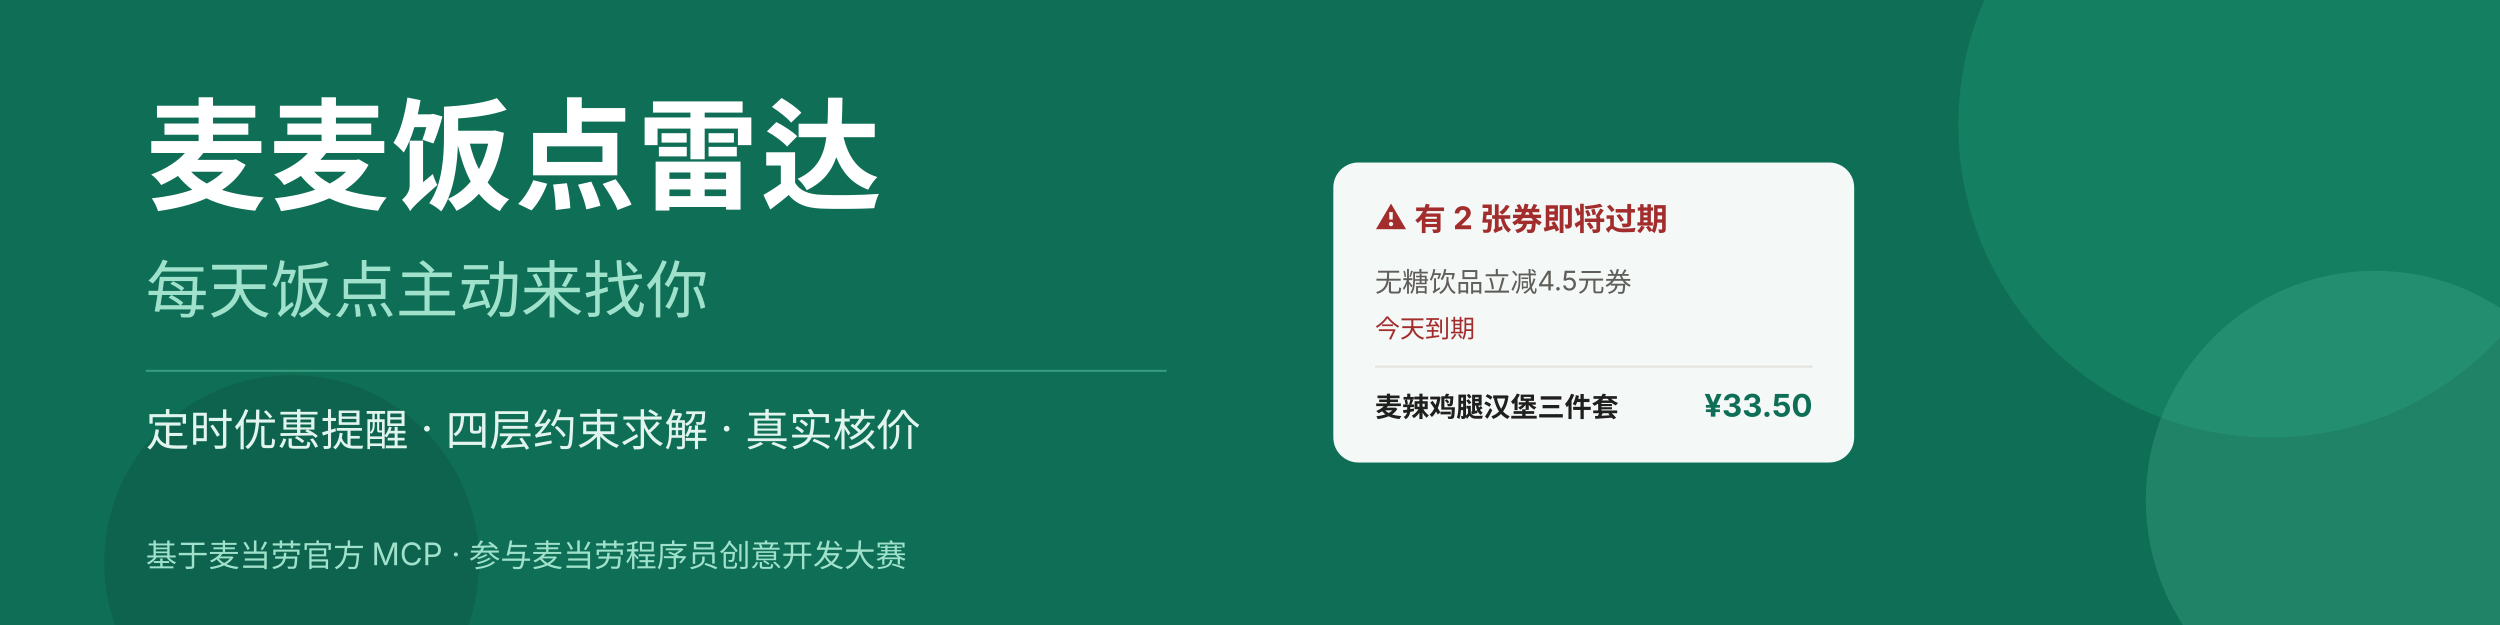
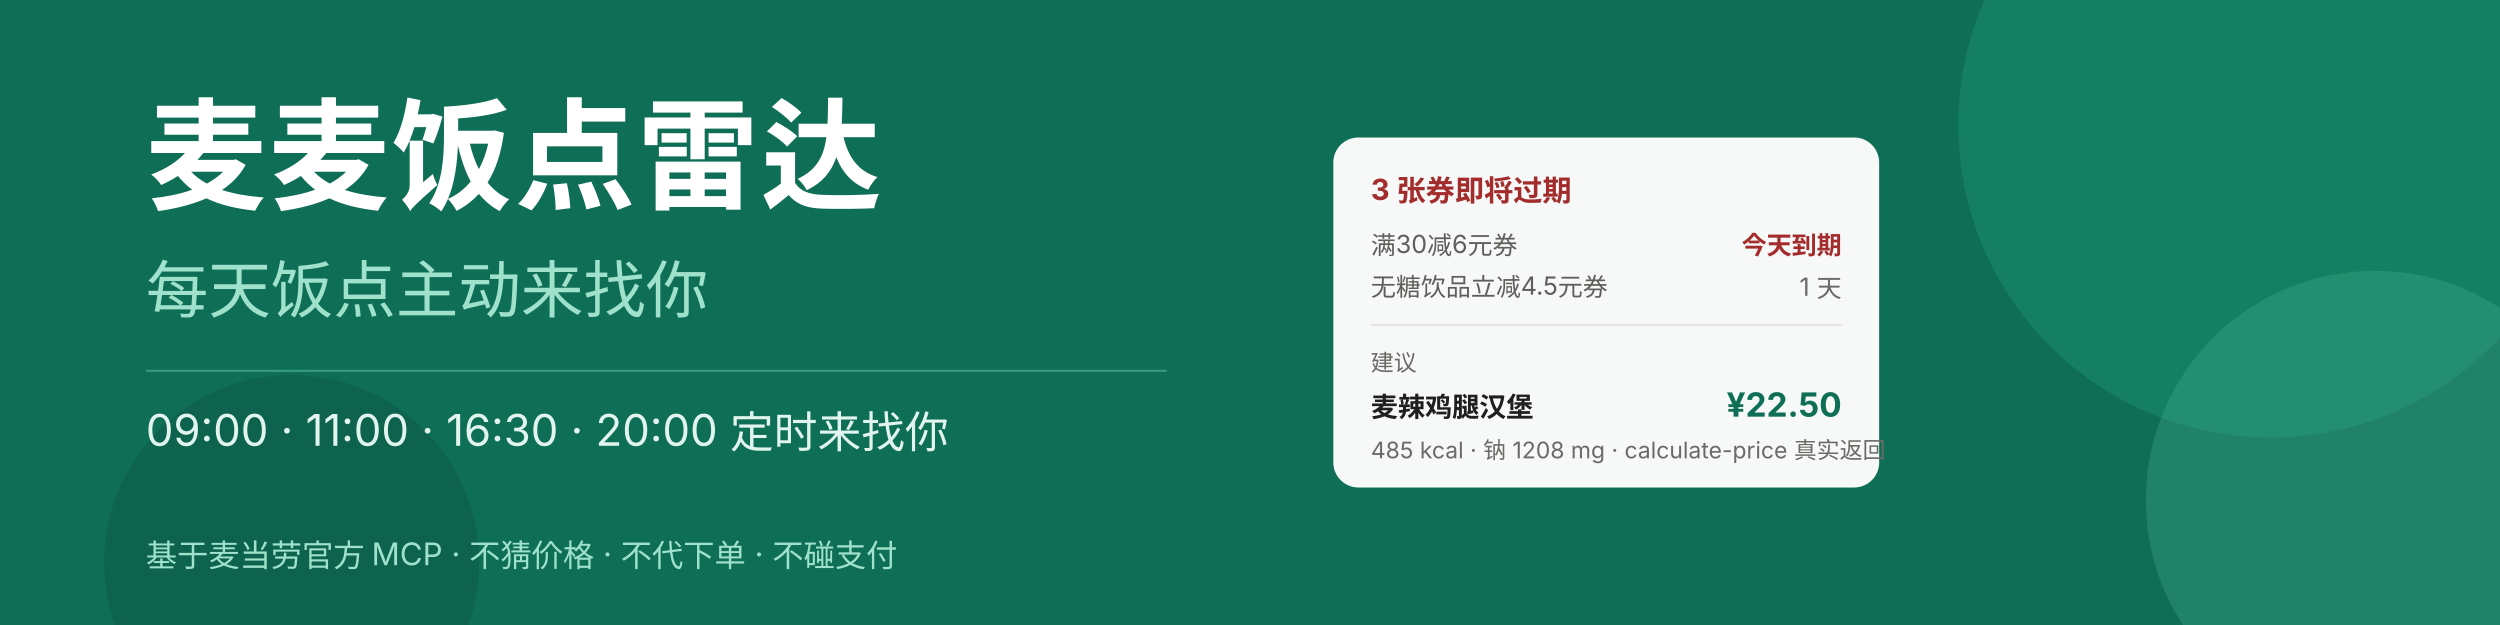
<svg xmlns="http://www.w3.org/2000/svg" viewBox="0 0 1200 300" width="1200" height="300" role="img" aria-label="麦麦饭点雷达 每天饭点主动来找你">
  <rect width="1200" height="300" fill="#0f6e56" />
  <circle cx="1090" cy="60" r="150" fill="#1d9e75" opacity="0.35" />
  <circle cx="1140" cy="240" r="110" fill="#5dcaa5" opacity="0.22" />
  <circle cx="140" cy="270" r="90" fill="#04342c" opacity="0.18" />
  <text x="70" y="96" font-family="-apple-system,BlinkMacSystemFont,'PingFang SC','Microsoft YaHei',sans-serif" font-size="58" font-weight="700" fill="#ffffff" letter-spacing="1">麦麦饭点雷达</text>
  <text x="70" y="150" font-family="-apple-system,BlinkMacSystemFont,'PingFang SC','Microsoft YaHei',sans-serif" font-size="30" font-weight="400" fill="#9fe1cb">每天饭点主动来找你</text>
  <line x1="70" y1="178" x2="560" y2="178" stroke="#5dcaa5" stroke-width="1" opacity="0.5" />
-   <text x="70" y="214" font-family="-apple-system,BlinkMacSystemFont,'PingFang SC','Microsoft YaHei',sans-serif" font-size="21" font-weight="400" fill="#e1f5ee">定时优惠提醒 · 四层约束求解 · 真实核价</text>
-   <g transform="translate(640, 78)">
-     <rect x="0" y="0" width="250" height="144" rx="12" fill="#ffffff" opacity="0.95" />
-     <text x="20" y="32" font-family="-apple-system,BlinkMacSystemFont,'PingFang SC','Microsoft YaHei',sans-serif" font-size="15" font-weight="700" fill="#a32d2d">⚠ 有 2 张券即将过期</text>
-     <text x="20" y="62" font-family="-apple-system,BlinkMacSystemFont,'PingFang SC','Microsoft YaHei',sans-serif" font-size="13" fill="#5f5e5a">无糖饮品立减4.5元券</text>
-     <text x="20" y="84" font-family="-apple-system,BlinkMacSystemFont,'PingFang SC','Microsoft YaHei',sans-serif" font-size="12" fill="#a32d2d">今天到期</text>
-     <line x1="20" y1="98" x2="230" y2="98" stroke="#e5e3de" stroke-width="1" />
-     <text x="20" y="122" font-family="-apple-system,BlinkMacSystemFont,'PingFang SC','Microsoft YaHei',sans-serif" font-size="13" font-weight="700" fill="#1f1f1e">麦辣鸡腿汉堡三件套</text>
-     <text x="230" y="122" text-anchor="end" font-family="-apple-system,BlinkMacSystemFont,sans-serif" font-size="15" font-weight="700" fill="#0f6e56">¥33.50</text>
+   <text x="70" y="214" font-family="-apple-system,BlinkMacSystemFont,'PingFang SC','Microsoft YaHei',sans-serif" font-size="21" font-weight="400" fill="#e1f5ee">09:00 · 11:00 · 16:30 · 20:00 定时来找你</text>
+   <g transform="translate(640, 66)">
+     <rect x="0" y="0" width="262" height="168" rx="12" fill="#ffffff" opacity="0.96" />
+     <text x="18" y="30" font-family="-apple-system,BlinkMacSystemFont,'PingFang SC','Microsoft YaHei',sans-serif" font-size="14" font-weight="700" fill="#a32d2d">3 张券即将过期</text>
+     <text x="18" y="56" font-family="-apple-system,BlinkMacSystemFont,'PingFang SC','Microsoft YaHei',sans-serif" font-size="12" fill="#5f5e5a">满30减6元券</text>
+     <text x="244" y="56" text-anchor="end" font-family="-apple-system,BlinkMacSystemFont,'PingFang SC',sans-serif" font-size="12" font-weight="700" fill="#a32d2d">今天到期</text>
+     <text x="18" y="76" font-family="-apple-system,BlinkMacSystemFont,'PingFang SC','Microsoft YaHei',sans-serif" font-size="12" fill="#5f5e5a">无糖饮品立减4.5元券</text>
+     <text x="244" y="76" text-anchor="end" font-family="-apple-system,BlinkMacSystemFont,'PingFang SC',sans-serif" font-size="12" fill="#6b6a66">1 天</text>
+     <line x1="18" y1="90" x2="244" y2="90" stroke="#e5e3de" stroke-width="1" />
+     <text x="18" y="112" font-family="-apple-system,BlinkMacSystemFont,'PingFang SC',sans-serif" font-size="11" fill="#6b6a66">建议</text>
+     <text x="18" y="134" font-family="-apple-system,BlinkMacSystemFont,'PingFang SC','Microsoft YaHei',sans-serif" font-size="13" font-weight="700" fill="#1f1f1e">麦辣鸡腿汉堡</text>
+     <text x="244" y="134" text-anchor="end" font-family="-apple-system,BlinkMacSystemFont,sans-serif" font-size="16" font-weight="700" fill="#0f6e56">¥22.50</text>
+     <text x="18" y="154" font-family="-apple-system,BlinkMacSystemFont,'PingFang SC',sans-serif" font-size="11" fill="#6b6a66">485 kcal · 钠 1208 mg · calculate-price 真实返回</text>
  </g>
-   <text x="70" y="272" font-family="-apple-system,BlinkMacSystemFont,'PingFang SC','Microsoft YaHei',sans-serif" font-size="15" fill="#9fe1cb">基于麦当劳官方 MCP · 参与麦当劳程序员创意开发大赛</text>
+   <text x="70" y="272" font-family="-apple-system,BlinkMacSystemFont,'PingFang SC','Microsoft YaHei',sans-serif" font-size="15" fill="#9fe1cb">基于麦当劳官方 MCP · 不猜价格 · 不代下单 · 不碰支付</text>
</svg>
